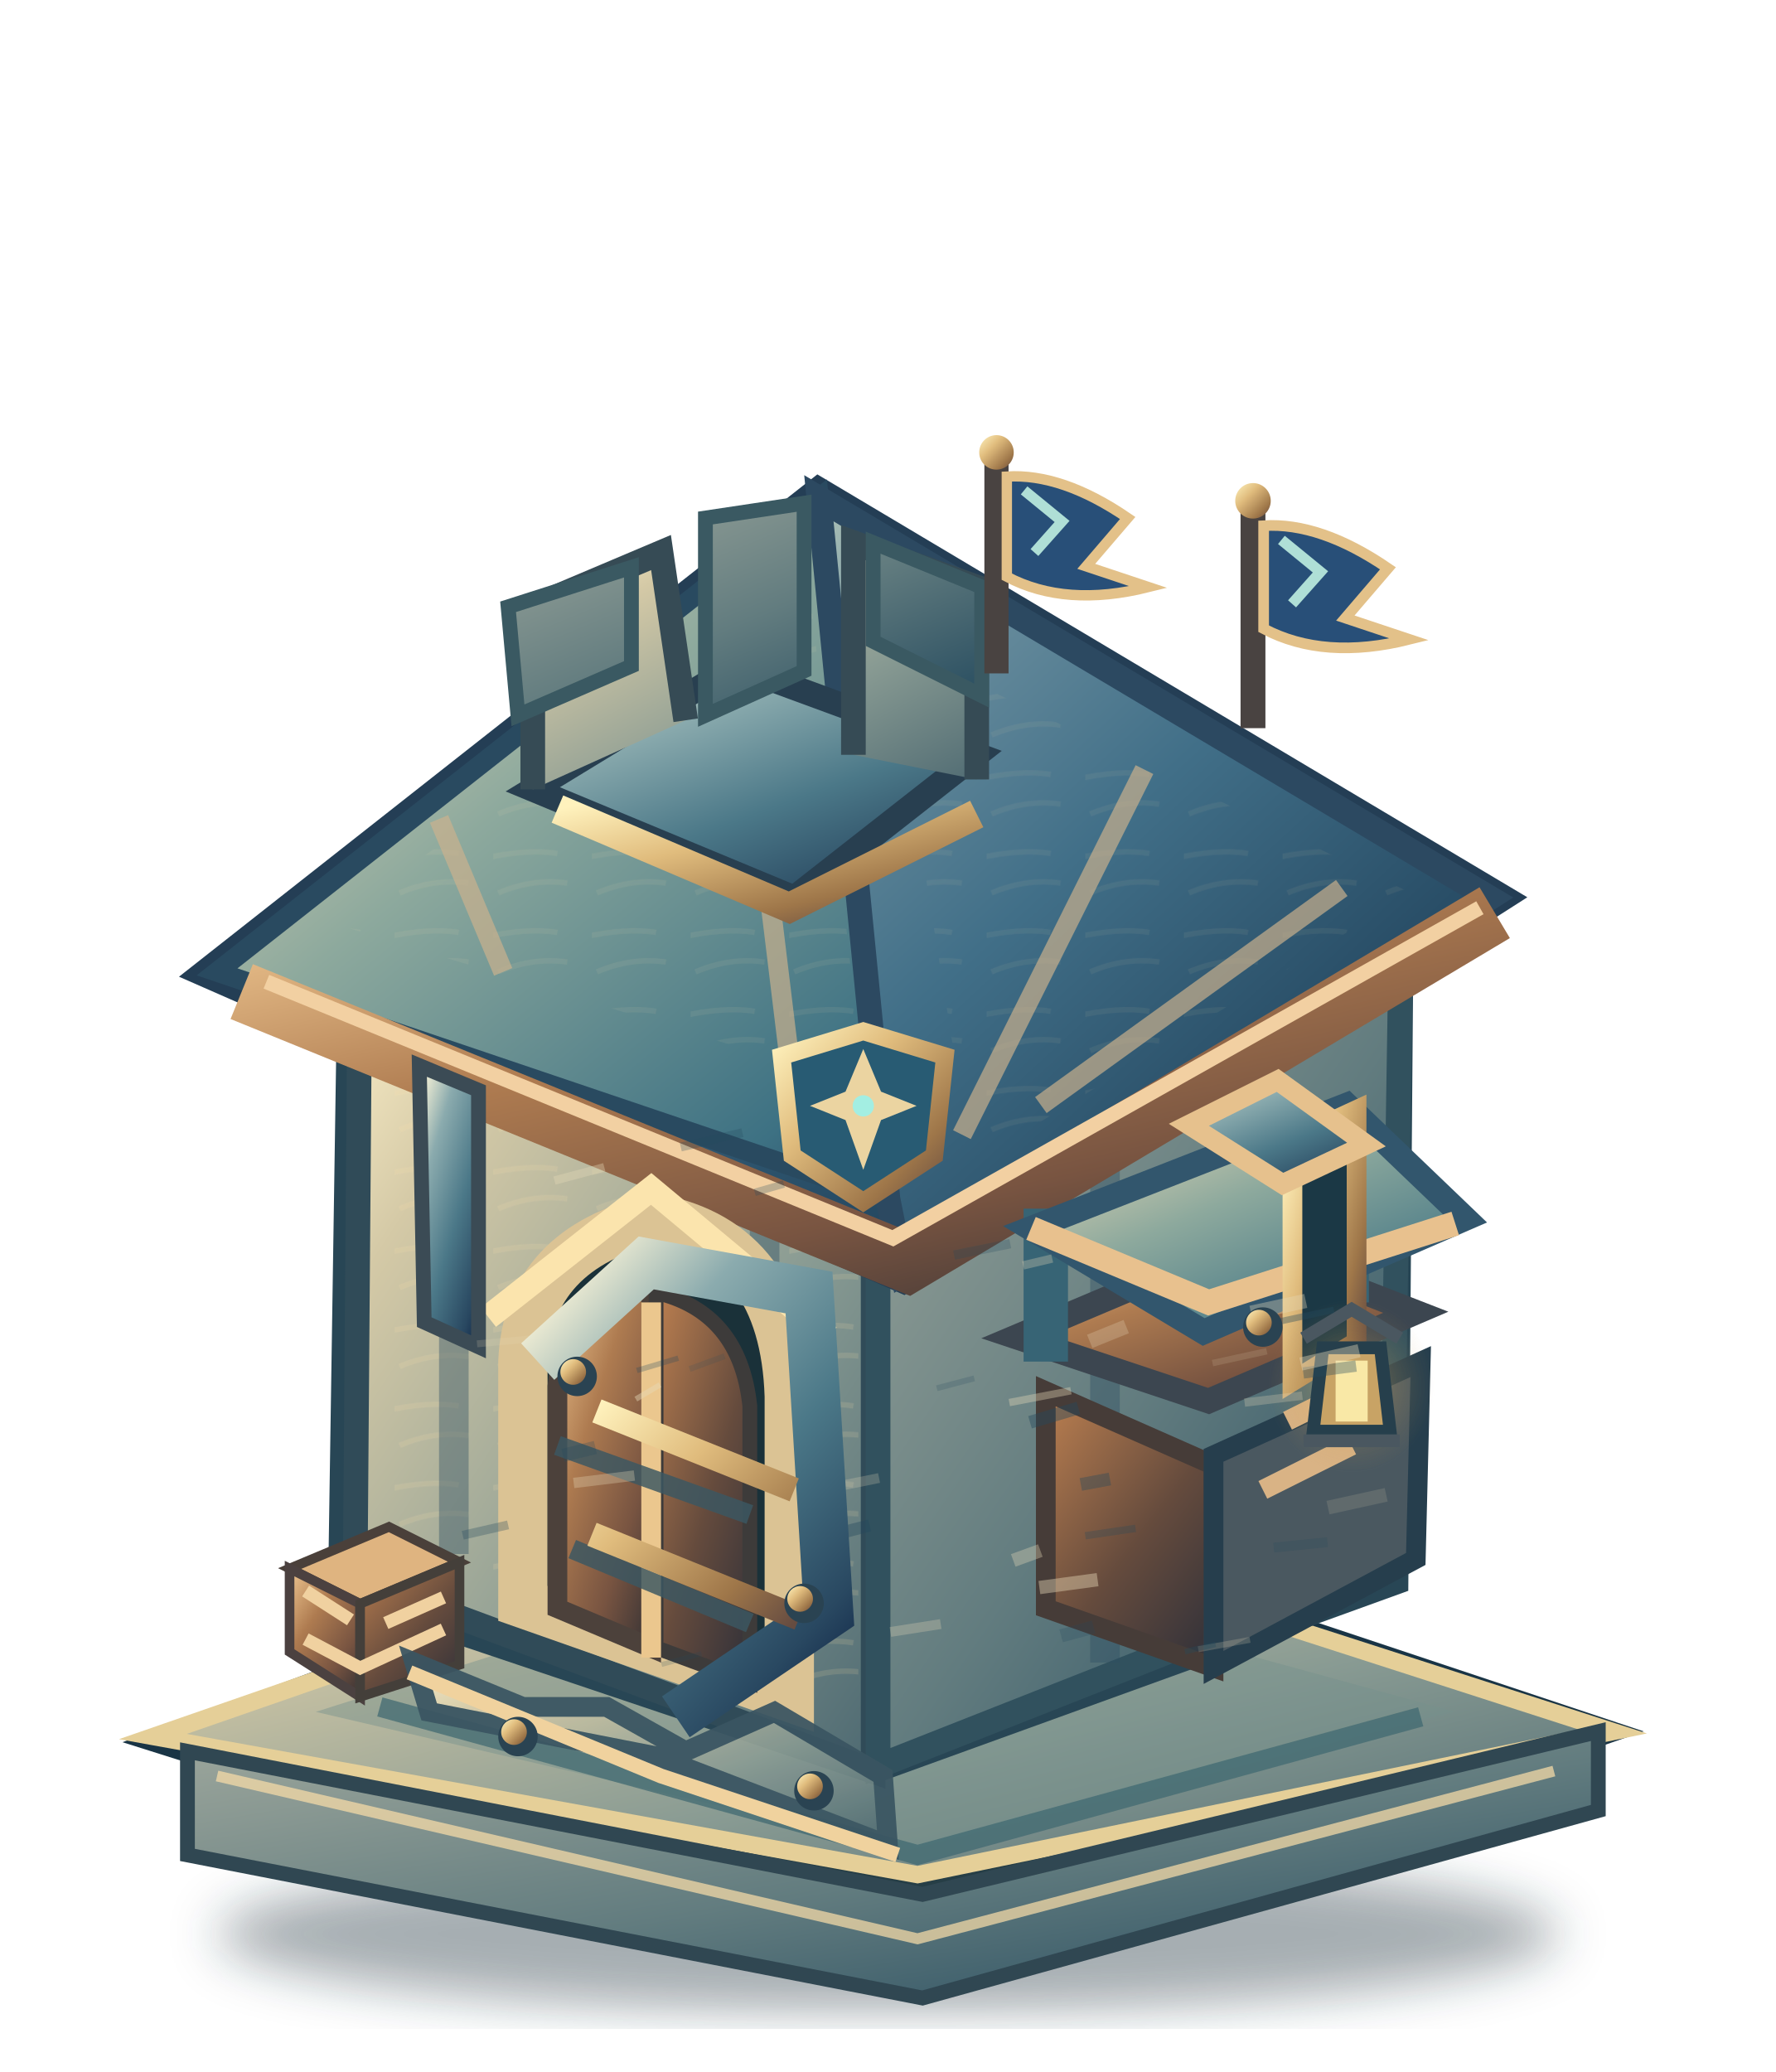
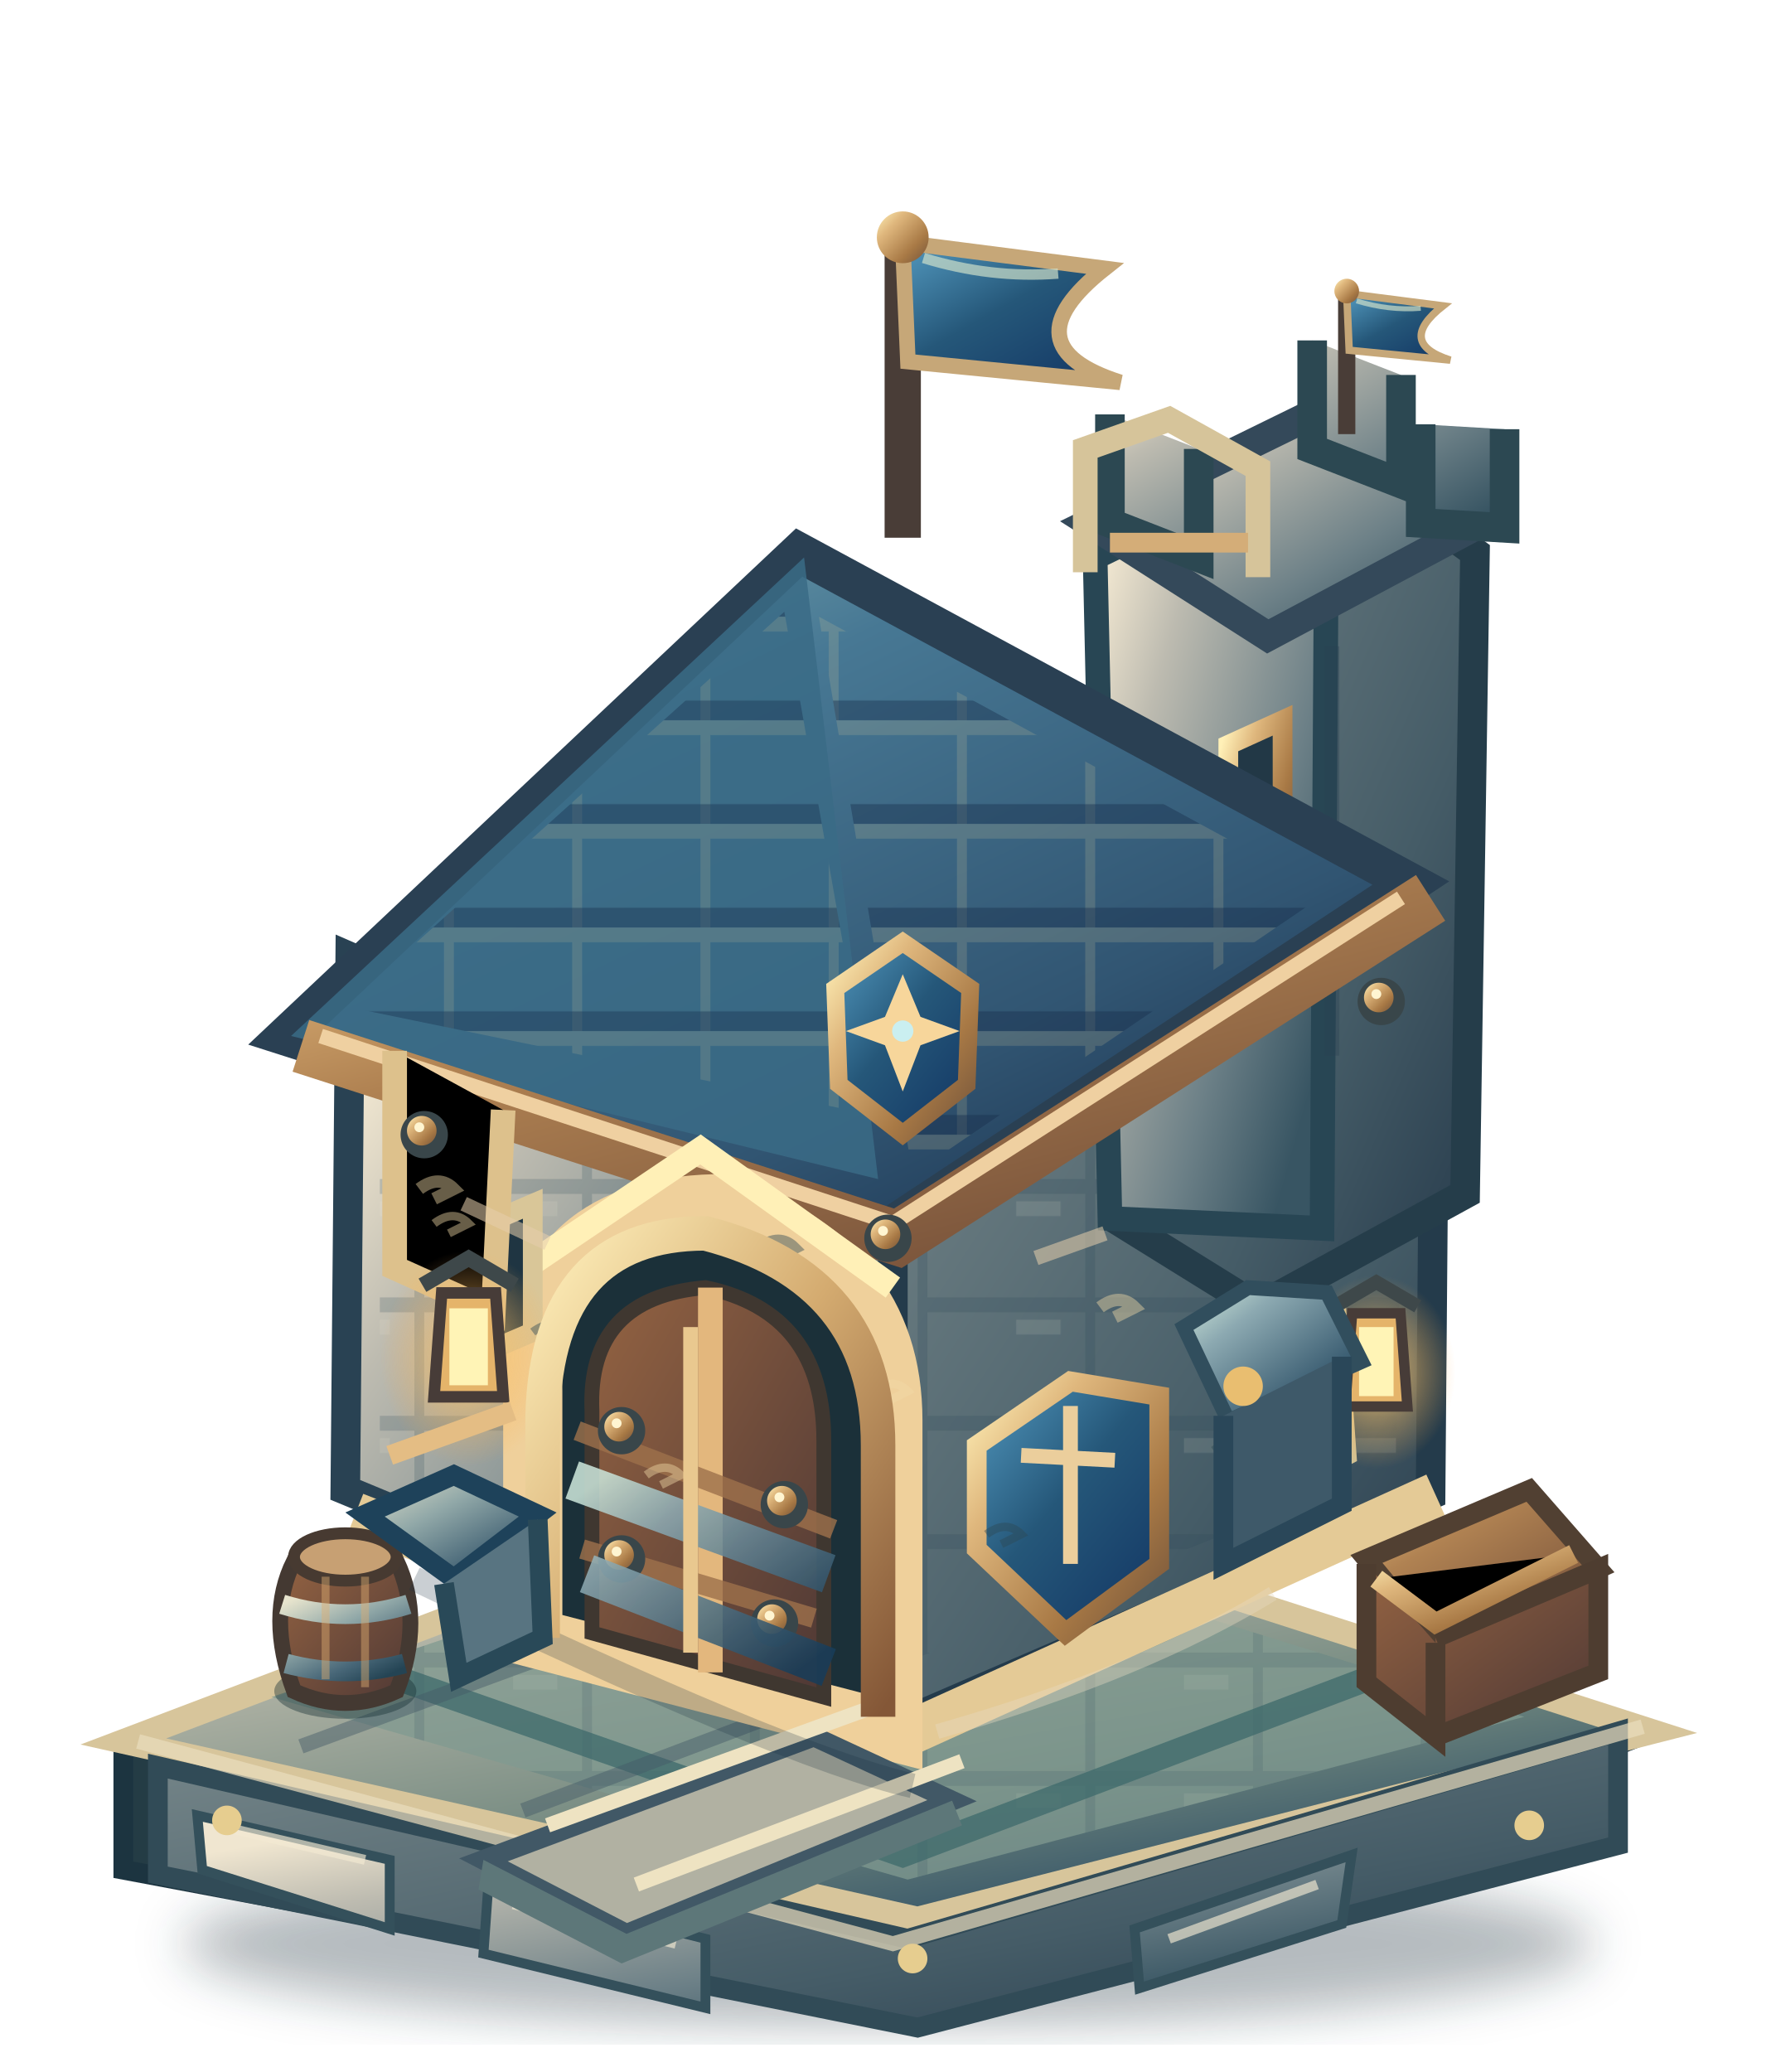
- <svg xmlns="http://www.w3.org/2000/svg" width="360" height="420" viewBox="0 0 360 420" role="img" aria-label="infantry 2 A">
+ <svg xmlns="http://www.w3.org/2000/svg" width="360" height="420" viewBox="0 0 360 420" role="img" aria-label="Infantería II — Cuartel Veterano">
  <defs>
-     <linearGradient id="mStone" x1="0" y1="0" x2=".95" y2="1">
-       <stop stop-color="#fff2cb" />
-       <stop offset=".22" stop-color="#d4c9a6" />
-       <stop offset=".64" stop-color="#899b93" />
-       <stop offset="1" stop-color="#526d74" />
-     </linearGradient>
-     <linearGradient id="sideStone" x1="0" y1="0" x2=".92" y2="1">
-       <stop stop-color="#9fa89d" />
-       <stop offset=".55" stop-color="#627c7f" />
-       <stop offset="1" stop-color="#284d60" />
-     </linearGradient>
-     <linearGradient id="iron" x1=".2" y1="0" x2=".9" y2="1">
-       <stop stop-color="#e8e8d1" />
-       <stop offset=".22" stop-color="#8babae" />
-       <stop offset=".57" stop-color="#4b7888" />
-       <stop offset=".89" stop-color="#294861" />
-       <stop offset="1" stop-color="#172f4e" />
-     </linearGradient>
-     <linearGradient id="wood" x1="0" y1="0" x2=".8" y2="1">
-       <stop stop-color="#f0c892" />
-       <stop offset=".4" stop-color="#ae7b50" />
-       <stop offset=".78" stop-color="#785441" />
-       <stop offset="1" stop-color="#493c38" />
-     </linearGradient>
-     <linearGradient id="woodShade" x1="0" y1="0" x2=".8" y2="1">
-       <stop stop-color="#bd8050" />
-       <stop offset=".6" stop-color="#654b3d" />
-       <stop offset="1" stop-color="#39353a" />
-     </linearGradient>
-     <linearGradient id="roof" x1="0" y1="0" x2=".8" y2="1">
-       <stop stop-color="#aec3b8" />
-       <stop offset=".2" stop-color="#698d9d" />
-       <stop offset=".47" stop-color="#416f88" />
-       <stop offset=".84" stop-color="#244760" />
-       <stop offset="1" stop-color="#152f52" />
-     </linearGradient>
-     <linearGradient id="canvas" x1=".2" y1="0" x2="1" y2="1">
-       <stop stop-color="#e6d8b6" />
-       <stop offset=".38" stop-color="#8da99d" />
-       <stop offset=".86" stop-color="#3d7183" />
-       <stop offset="1" stop-color="#2c4b65" />
-     </linearGradient>
-     <linearGradient id="brass" x1="0" y1="0" x2="1" y2="1">
-       <stop stop-color="#fff2bd" />
-       <stop offset=".36" stop-color="#e0bc7d" />
-       <stop offset=".77" stop-color="#9e7649" />
-       <stop offset="1" stop-color="#664c41" />
-     </linearGradient>
-     <radialGradient id="optic">
-       <stop stop-color="#f5ffff" />
-       <stop offset=".3" stop-color="#a6fff1" />
-       <stop offset=".58" stop-color="#60b8bb" />
-       <stop offset="1" stop-color="#285d79" />
+     <linearGradient id="stone" x1=".1" x2=".9" y1=".1" y2=".85">
+       <stop stop-color="#f0e6d0" />
+       <stop offset=".24" stop-color="#bdbbb0" />
+       <stop offset=".7" stop-color="#6c8087" />
+       <stop offset="1" stop-color="#385563" />
+     </linearGradient>
+     <linearGradient id="stoneDark" x1="0" x2="1" y1="0" y2="1">
+       <stop stop-color="#77878a" />
+       <stop offset=".65" stop-color="#455c67" />
+       <stop offset="1" stop-color="#263a4b" />
+     </linearGradient>
+     <linearGradient id="timber" x1=".05" x2=".95" y1="0" y2="1">
+       <stop stop-color="#e1b77b" />
+       <stop offset=".32" stop-color="#b08252" />
+       <stop offset="1" stop-color="#6d4936" />
+     </linearGradient>
+     <linearGradient id="timberSide" x1="0" x2="1" y1="0" y2="1">
+       <stop stop-color="#946342" />
+       <stop offset="1" stop-color="#4e3835" />
+     </linearGradient>
+     <linearGradient id="roof" x1=".05" x2=".85" y1="0" y2="1">
+       <stop stop-color="#82afb3" />
+       <stop offset=".3" stop-color="#477894" />
+       <stop offset=".72" stop-color="#315572" />
+       <stop offset="1" stop-color="#192f4b" />
+     </linearGradient>
+     <linearGradient id="bronze" x1="0" x2="1" y1="0" y2="1">
+       <stop stop-color="#fff0b7" />
+       <stop offset=".28" stop-color="#dfb77d" />
+       <stop offset=".7" stop-color="#a87945" />
+       <stop offset="1" stop-color="#75553b" />
+     </linearGradient>
+     <linearGradient id="steel" x1="0" x2=".9" y1="0" y2="1">
+       <stop stop-color="#e7e4cd" />
+       <stop offset=".4" stop-color="#91a8a8" />
+       <stop offset=".77" stop-color="#486778" />
+       <stop offset="1" stop-color="#244454" />
+     </linearGradient>
+     <linearGradient id="cloth" x1=".1" x2=".8" y1=".1" y2=".9">
+       <stop stop-color="#498bb0" />
+       <stop offset=".48" stop-color="#255779" />
+       <stop offset="1" stop-color="#173e69" />
+     </linearGradient>
+     <radialGradient id="amber">
+       <stop stop-color="#fff8ca" stop-opacity=".98" />
+       <stop offset=".3" stop-color="#f9c36a" stop-opacity=".82" />
+       <stop offset="1" stop-color="#ffaf4f" stop-opacity="0" />
    </radialGradient>
-     <radialGradient id="light">
-       <stop stop-color="#ffeabb" stop-opacity=".85" />
-       <stop offset=".5" stop-color="#e1ac55" stop-opacity=".28" />
-       <stop offset="1" stop-color="#b48e50" stop-opacity="0" />
+     <radialGradient id="teal">
+       <stop stop-color="#e8ffff" />
+       <stop offset=".4" stop-color="#76cad0" />
+       <stop offset="1" stop-color="#255f78" />
    </radialGradient>
-     <pattern id="grain" width="20" height="16" patternUnits="userSpaceOnUse">
-       <path d="M1 5q7-3 14-2M-2 14q9-2 15-1" fill="none" stroke="#ffe1af" stroke-width="1.1" opacity=".21" />
-     </pattern>
-     <filter id="soft">
+     <filter id="blur">
      <feGaussianBlur stdDeviation="5" />
    </filter>
+     <pattern id="shingles" width="26" height="21" patternUnits="userSpaceOnUse">
+       <path d="M0 1H26M0 21H26M13 1V21" stroke="#d0c496" stroke-opacity=".22" stroke-width="2" />
+       <path d="M0 18H26" stroke="#172d4a" stroke-opacity=".46" stroke-width="4" />
+     </pattern>
+     <pattern id="masonry" width="34" height="24" patternUnits="userSpaceOnUse">
+       <path d="M0 1H34M0 24H34M17 1V24" stroke="#2c4957" stroke-width="2" opacity=".34" />
+       <path d="M2 5h9" stroke="#fff8df" stroke-width="3" opacity=".16" />
+     </pattern>
+     <linearGradient id="t04-fund-top" x1="0" y1="0" x2=".6" y2="1">
+       <stop stop-color="#f3e6bb" />
+       <stop offset=".36" stop-color="#b2b4a6" />
+       <stop offset=".75" stop-color="#70877e" />
+       <stop offset="1" stop-color="#355467" />
+     </linearGradient>
+     <linearGradient id="t04-steel" x1="0" y1=".1" x2=".9" y2="1">
+       <stop stop-color="#c9e2d6" />
+       <stop offset=".26" stop-color="#8ca9b1" />
+       <stop offset=".72" stop-color="#406276" />
+       <stop offset="1" stop-color="#183c58" />
+     </linearGradient>
+     <linearGradient id="t04-gold" x1="0" y1="0" x2="1" y2="1">
+       <stop stop-color="#fff0bb" />
+       <stop offset=".48" stop-color="#d4ab70" />
+       <stop offset="1" stop-color="#845737" />
+     </linearGradient>
+     <radialGradient id="t04-paint-light">
+       <stop stop-color="#fff3b0" stop-opacity=".55" />
+       <stop offset=".47" stop-color="#edb76e" stop-opacity=".18" />
+       <stop offset="1" stop-color="#d9ad60" stop-opacity="0" />
+     </radialGradient>
  </defs>
-   <g id="tower-shadow">
-     <ellipse cx="180" cy="392" rx="136" ry="16" fill="#132c36" opacity=".38" filter="url(#soft)" />
-     <path d="M31 353 174 300 327 351 183 401Z" fill="#263e46" stroke="#193445" stroke-width="4" />
-     <path d="M31 352 175 302 327 351 186 380Z" fill="url(#mStone)" stroke="#e5cf98" stroke-width="3.5" />
-     <path d="M38 355 187 384 324 351V367L187 405 38 376Z" fill="url(#sideStone)" stroke="#304752" stroke-width="3" />
-     <path d="M64 347 171 313 295 347 184 375Z" fill="#76918b" opacity=".45" />
-     <path d="M44 360 186 393 315 359" fill="none" stroke="#f8dda8" stroke-width="2.2" opacity=".72" />
-     <path d="M77 346 186 376 288 348" stroke="#3f6870" stroke-width="4" opacity=".72" fill="none" />
-   </g>
-   <g id="barracks-back">
-     <path d="M72 191 171 147 283 194 282 320 177 358 70 322Z" fill="url(#sideStone)" stroke="#284655" stroke-width="7" />
-     <path d="M73 191 177 232 177 359 72 320Z" fill="url(#mStone)" stroke="#304b58" stroke-width="5" />
-     <path d="M178 231 284 191 282 317 178 358Z" fill="url(#sideStone)" stroke="#31515e" stroke-width="5" />
-     <path d="M77 203 174 239 174 347 76 315Z" fill="url(#grain)" opacity=".65" />
-     <path d="M92 216v99M155 246v94M224 218v119" stroke="#2c4d61" stroke-width="6" opacity=".4" />
-     <path d="M44 197 166 101 302 182 183 258Z" fill="url(#roof)" stroke="#243e55" stroke-width="8" />
-     <path d="M44 197 166 101 180 243Z" fill="url(#canvas)" stroke="#294a60" stroke-width="4" />
-     <path d="M166 101 302 182 183 258 180 243Z" fill="url(#roof)" stroke="#2c4961" stroke-width="5" />
-     <path d="M67 187 164 118 175 220Z" fill="url(#grain)" opacity=".35" />
-     <path d="M180 130 286 181 197 236Z" fill="url(#grain)" opacity=".29" />
-     <path d="M49 201 184 256 303 185" stroke="url(#wood)" stroke-width="12" fill="none" />
-     <path d="M54 199 181 251 300 184" stroke="#f2d0a2" stroke-width="3" fill="none" />
-     <path d="M89 166 102 197M149 124 162 231M232 156l-37 74M272 180l-61 44" stroke="#cbb28c" stroke-width="4" opacity=".68" />
-     <path d="M106 325V276Q107 253 133 247Q159 252 160 283V344Z" fill="#1a3139" stroke="#dbc394" stroke-width="10" />
-     <path d="M113 326v-45q2-20 19-21v74Z" fill="url(#wood)" stroke="#4c413b" stroke-width="4" />
-     <path d="M133 262q17 4 19 23v56l-19-7Z" fill="url(#woodShade)" stroke="#3d3b3a" stroke-width="3" />
-     <path d="M132 264v72" stroke="#ebc78e" stroke-width="4" />
-     <path d="M113 293l39 14M116 314l36 15" stroke="#3b5761" stroke-width="4" opacity=".83" />
-     <path d="M99 267 132 241 168 271" stroke="#fbe4ad" stroke-width="5" fill="none" />
-     <path d="M206 271 251 252 287 266 245 284Z" fill="url(#wood)" stroke="#3c4650" stroke-width="5" />
-     <path d="M212 282 246 297 246 338 212 326Z" fill="url(#woodShade)" stroke="#463c38" stroke-width="4" />
-     <path d="M246 295 288 276 287 316 246 338Z" fill="#4a5860" stroke="#263e4d" stroke-width="4" />
-     <path d="M212 276v-31M273 264v-31" stroke="#376475" stroke-width="9" />
-     <path d="M209 249 273 224 297 247 244 270Z" fill="url(#canvas)" stroke="#32566d" stroke-width="5" />
-     <path d="M209 249 245 264 295 248" fill="none" stroke="#e8c18e" stroke-width="5" />
-     <path d="M261 288l14-7M256 302l18-9" stroke="#d9b385" stroke-width="4" />
-     <g transform="translate(254 144) scale(0.72)">
-       <path d="M0 5V-58" stroke="#494341" stroke-width="7" />
-       <path d="M3-52Q19-53 38-40L26-26 44-20Q20-14 3-23Z" fill="#284f78" stroke="#e3c189" stroke-width="3" />
-       <path d="M8-48 19-39 11-30" stroke="#afdfd6" stroke-width="3" fill="none" />
-       <circle cy="-59" r="5" fill="url(#brass)" />
-     </g>
-     <g transform="translate(175 222) scale(0.72)">
-       <path d="M0-18 23-11 20 17 0 30-20 17-23-11Z" fill="#285b73" stroke="url(#brass)" stroke-width="5" />
-       <path d="M0-13 5-1 15 3 5 7 0 21-5 7-15 3-5-1Z" fill="#ebd4a1" />
-       <circle cx="0" cy="3" r="3" fill="#a3eee2" />
-     </g>
-     <path d="M85 216l12 5v52l-11-5Z" fill="url(#iron)" stroke="#3b4b55" stroke-width="3" />
-     <path d="M262 231l13-6v47l-13 8Z" fill="#1b3845" stroke="url(#brass)" stroke-width="4" />
-     <g transform="translate(274 281) scale(0.65)">
-       <ellipse rx="26" ry="27" fill="url(#light)" opacity=".7" />
-       <path d="M-9-12 9-12 12 14-12 14Z" fill="#c8a365" stroke="#263f4c" stroke-width="4" />
-       <path d="M-5-8H5V11H-5Z" fill="#fff1af" opacity=".88" />
-       <path d="M-15-15 0-24 15-15M-15 17H15" fill="none" stroke="#4a5760" stroke-width="4" />
-     </g>
-     <g id="hand-painted-stone-wear">
-       <path d="M253.6 266.1l11.1 -2.4" stroke="#e6d9b8" stroke-width="2.9" opacity="0.35" />
-       <path d="M116.3 300.6l12.3 -1.5" stroke="#e6d9b8" stroke-width="2.1" opacity="0.31" />
-       <path d="M96.7 272.4l10.9 -1.0" stroke="#e6d9b8" stroke-width="1.4" opacity="0.17" />
-       <path d="M205.4 316.3l5.5 -2.0" stroke="#e6d9b8" stroke-width="2.7" opacity="0.34" />
-       <path d="M167.8 311.4l8.5 -2.2" stroke="#23485b" stroke-width="2.5" opacity="0.38" />
-       <path d="M208.8 288.3l9.8 -2.9" stroke="#23485b" stroke-width="2.6" opacity="0.42" />
-       <path d="M210.7 321.8l11.8 -1.6" stroke="#e6d9b8" stroke-width="2.7" opacity="0.42" />
-       <path d="M128.9 283.6l4.9 -2.9" stroke="#e6d9b8" stroke-width="1.1" opacity="0.43" />
-       <path d="M242.9 334.3l10.5 -1.9" stroke="#e6d9b8" stroke-width="1.2" opacity="0.21" />
-       <path d="M269.2 305.6l11.8 -2.6" stroke="#e6d9b8" stroke-width="2.8" opacity="0.14" />
-       <path d="M189.9 281.4l7.6 -2.0" stroke="#23485b" stroke-width="1.2" opacity="0.20" />
-       <path d="M153.0 241.7l5.9 -1.7" stroke="#23485b" stroke-width="1.5" opacity="0.26" />
-       <path d="M264.2 278.3l10.7 -1.4" stroke="#23485b" stroke-width="2.3" opacity="0.35" />
-       <path d="M139.8 277.5l7.1 -2.6" stroke="#23485b" stroke-width="1.2" opacity="0.15" />
-       <path d="M112.4 239.3l10.1 -2.7" stroke="#e6d9b8" stroke-width="1.7" opacity="0.35" />
-       <path d="M129.1 277.8l8.4 -2.5" stroke="#23485b" stroke-width="1.1" opacity="0.27" />
-       <path d="M207.4 256.5l5.9 -1.4" stroke="#e6d9b8" stroke-width="1.7" opacity="0.30" />
-       <path d="M263.7 276.5l11.8 -2.7" stroke="#e6d9b8" stroke-width="2.7" opacity="0.40" />
-       <path d="M215.1 331.6l6.6 -1.8" stroke="#23485b" stroke-width="2.7" opacity="0.23" />
-       <path d="M93.8 311.2l9.2 -2.1" stroke="#23485b" stroke-width="1.8" opacity="0.30" />
-       <path d="M219.1 300.9l5.9 -1.1" stroke="#23485b" stroke-width="2.6" opacity="0.36" />
-       <path d="M134.1 337.4l8.1 -2.2" stroke="#23485b" stroke-width="1.0" opacity="0.18" />
-       <path d="M258.2 313.7l10.9 -1.1" stroke="#23485b" stroke-width="2.0" opacity="0.22" />
-       <path d="M204.6 284.3l12.5 -2.4" stroke="#e6d9b8" stroke-width="1.5" opacity="0.37" />
-       <path d="M170.7 301.1l7.5 -1.5" stroke="#e6d9b8" stroke-width="2.0" opacity="0.23" />
-       <path d="M252.3 284.3l11.7 -1.4" stroke="#e6d9b8" stroke-width="1.7" opacity="0.26" />
-       <path d="M220.0 311.3l10.2 -1.5" stroke="#23485b" stroke-width="1.5" opacity="0.28" />
-       <path d="M245.8 276.3l11.0 -2.4" stroke="#e6d9b8" stroke-width="1.3" opacity="0.15" />
-       <path d="M138.0 232.5l12.5 -2.9" stroke="#23485b" stroke-width="1.8" opacity="0.26" />
-       <path d="M193.4 254.4l11.4 -2.3" stroke="#23485b" stroke-width="1.9" opacity="0.24" />
-       <path d="M180.5 330.8l10.2 -1.6" stroke="#e6d9b8" stroke-width="2.0" opacity="0.28" />
-       <path d="M114.1 295.0l6.6 -1.6" stroke="#23485b" stroke-width="2.7" opacity="0.25" />
-       <path d="M240.2 334.8l6.2 -1.5" stroke="#23485b" stroke-width="1.1" opacity="0.34" />
-       <path d="M220.9 271.9l7.4 -3.0" stroke="#e6d9b8" stroke-width="2.9" opacity="0.26" />
-       <path d="M257.8 268.2l12.6 -2.7" stroke="#23485b" stroke-width="1.3" opacity="0.37" />
-     </g>
-     <g transform="translate(73 329) scale(0.65)">
-       <path d="M-22-17 9-30 31-19 0-6Z" fill="#dfb480" stroke="#4a403a" stroke-width="3" />
-       <path d="M-22-17 0-6V23L-22 9Z" fill="url(#wood)" stroke="#4b4140" stroke-width="3" />
-       <path d="M0-6 31-19V13L0 23Z" fill="url(#woodShade)" stroke="#443f3a" stroke-width="3" />
-       <path d="M-17-10-3-1M8 0l18-8M-17 5 0 14 26 2" stroke="#f0d1a0" stroke-width="4" fill="none" />
-     </g>
-   </g>
-   <g id="veteran-bastion-tier">
-     <path d="M108 160 149 135 198 153 161 182Z" fill="url(#iron)" stroke="#283f50" stroke-width="5" />
-     <path d="M108 160V123L134 112l5 34M173 153v-43l25 9v39" fill="url(#mStone)" stroke="#364b55" stroke-width="5" />
-     <path d="M103 123 128 115 128 135l-23 10ZM143 105 163 102v34l-20 9ZM177 110l22 9v22l-22-11Z" fill="url(#sideStone)" stroke="#3a5962" stroke-width="3" />
-     <path d="M113 164l47 20 38-19" stroke="url(#brass)" stroke-width="6" fill="none" />
-     <path d="M109 276l22-20 33 6 4 65-31 21" fill="none" stroke="url(#iron)" stroke-width="10" />
-     <path d="M121 286l40 16M120 311l42 17" stroke="url(#brass)" stroke-width="5" />
-     <g transform="translate(202 133) scale(0.7)">
-       <path d="M0 5V-58" stroke="#494341" stroke-width="7" />
-       <path d="M3-52Q19-53 38-40L26-26 44-20Q20-14 3-23Z" fill="#284f78" stroke="#e3c189" stroke-width="3" />
-       <path d="M8-48 19-39 11-30" stroke="#afdfd6" stroke-width="3" fill="none" />
-       <circle cy="-59" r="5" fill="url(#brass)" />
-     </g>
-     <circle cx="117" cy="279" r="4" fill="#2a4352" />
-     <circle cx="116.2" cy="278.1" r="2.6" fill="url(#brass)" />
-     <circle cx="163" cy="325" r="4" fill="#2a4352" />
-     <circle cx="162.2" cy="324.1" r="2.6" fill="url(#brass)" />
-     <circle cx="256" cy="269" r="4" fill="#2a4352" />
-     <circle cx="255.2" cy="268.1" r="2.6" fill="url(#brass)" />
-     <path d="M241 228l18-9 18 13-17 8Z" fill="url(#iron)" stroke="#e6c18d" stroke-width="4" />
-   </g>
-   <g id="barracks-front">
-     <path d="M84 337 106 346 123 346 139 355 157 347 179 360 180 374 133 356 87 347Z" fill="url(#mStone)" stroke="#3a5561" stroke-width="4" opacity=".93" />
-     <path d="M83 339 134 360 182 376" stroke="#f0d29e" stroke-width="3" fill="none" />
-     <circle cx="105" cy="352" r="4" fill="#2a4352" />
-     <circle cx="104.2" cy="351.1" r="2.6" fill="url(#brass)" />
-     <circle cx="165" cy="363" r="4" fill="#2a4352" />
-     <circle cx="164.2" cy="362.1" r="2.6" fill="url(#brass)" />
+   <ellipse cx="180" cy="394" rx="143" ry="17" fill="#122b34" opacity=".32" filter="url(#blur)" />
+   <path d="M25 353 169 298 335 351 185 409 25 379Z" fill="#243c45" stroke="#1c3440" stroke-width="4" />
+   <path d="M25 353 170 298 335 351 186 389Z" fill="url(#t04-fund-top)" stroke="#d7c59b" stroke-width="5" />
+   <path d="M32 358 184 393 328 351 328 374 186 411 32 380Z" fill="url(#stoneDark)" stroke="#314b57" stroke-width="4" />
+   <path d="M28 353 181 394 333 350" fill="none" stroke="#e9ddbd" stroke-width="3" opacity=".7" />
+   <path d="M55 344 171 305 309 348 184 381Z" fill="#809a90" opacity=".75" />
+   <path d="M55 344 171 305 309 348 184 381Z" fill="url(#masonry)" opacity=".45" />
+   <path d="M40 368 79 377 79 391 41 379ZM99 382 143 393 143 407 98 396ZM230 391 274 376 272 390 231 403Z" fill="url(#stone)" stroke="#34505b" stroke-width="2" />
+   <path d="M44 370 74 377M104 386l33 8M237 393l30-11" fill="none" stroke="#f3ead2" stroke-width="2" opacity=".65" />
+   <path d="M80 340 183 376 278 340" fill="none" stroke="#3d696b" stroke-width="5" opacity=".75" />
+   <path d="M61 354 167 315M106 367 209 328" stroke="#435965" stroke-width="3" opacity=".45" />
+   <circle cx="46" cy="369" r="3" fill="#e6cd8f" />
+   <circle cx="185" cy="397" r="3" fill="#e6cd8f" />
+   <circle cx="310" cy="370" r="3" fill="#e6cd8f" />
+   <path d="M71 194 181 242 181 348 70 302Z" fill="url(#stone)" stroke="#294253" stroke-width="6" />
+   <path d="M181 241 291 183 290 303 181 350Z" fill="url(#stoneDark)" stroke="#243b4b" stroke-width="6" />
+   <path d="M77 199 177 247 177 337 77 298Z" fill="url(#masonry)" opacity=".6" />
+   <path d="M186 245 285 192 283 297 186 336Z" fill="url(#masonry)" opacity=".66" />
+   <path d="M72 307 185 351 291 303" fill="none" stroke="#e4ca96" stroke-width="9" />
+   <path d="M223 112 270 91 299 112 297 242 255 265 226 247Z" fill="url(#stoneDark)" stroke="#253d4a" stroke-width="6" />
+   <path d="M222 113 269 90 268 249 225 247Z" fill="url(#stone)" stroke="#284654" stroke-width="5" />
+   <path d="M221 106 270 82 302 105 257 129Z" fill="url(#stone)" stroke="#34495a" stroke-width="6" />
+   <path d="M225 84v22l18 7V91M266 69v22l18 7V76M288 86v20l17 1V87" fill="url(#stone)" stroke="#2c4852" stroke-width="6" />
+   <path d="M270 131 270 214M234 155V220" stroke="#293f51" stroke-width="3" opacity=".35" />
+   <path d="M249 151 260 146V179L249 185Z" fill="#223846" stroke="url(#bronze)" stroke-width="4" />
+   <path d="M58 210 162 112 286 179 180 249Z" fill="url(#roof)" stroke="#2a4053" stroke-width="8" />
+   <path d="M59 210 163 113 178 239Z" fill="#3a6b86" opacity=".85" />
+   <path d="M70 204 159 124 177 226Z" fill="url(#shingles)" opacity=".8" />
+   <path d="M166 125 269 181 185 238Z" fill="url(#shingles)" opacity=".88" />
+   <path d="M61 212 182 251 290 182" stroke="url(#timber)" stroke-width="11" fill="none" />
+   <path d="M65 210 181 248 284 182" stroke="#efd0a1" stroke-width="3" fill="none" />
+   <path d="M108 332V282Q107 245 145 244Q181 255 181 288V351Z" fill="#1b3039" stroke="#efd09b" stroke-width="12" />
+   <path d="M120 331V286Q119 263 143 261Q167 266 167 292V344Z" fill="url(#timberSide)" stroke="#3f3730" stroke-width="3" />
+   <path d="M144 261v78" stroke="#e3b77d" stroke-width="5" />
+   <path d="M117 290 169 310M118 314 165 328" stroke="#9d704b" stroke-width="4" opacity=".8" />
+   <circle cx="126" cy="290" r="4.8" fill="#39464a" />
+   <circle cx="125.5" cy="289.2" r="3" fill="url(#bronze)" />
+   <circle cx="125" cy="288.5" r="1" fill="#fff5d1" />
+   <circle cx="159" cy="305" r="4.8" fill="#39464a" />
+   <circle cx="158.5" cy="304.2" r="3" fill="url(#bronze)" />
+   <circle cx="158" cy="303.5" r="1" fill="#fff5d1" />
+   <circle cx="126" cy="316" r="4.8" fill="#39464a" />
+   <circle cx="125.5" cy="315.2" r="3" fill="url(#bronze)" />
+   <circle cx="125" cy="314.5" r="1" fill="#fff5d1" />
+   <circle cx="157" cy="329" r="4.8" fill="#39464a" />
+   <circle cx="156.5" cy="328.2" r="3" fill="url(#bronze)" />
+   <circle cx="156" cy="327.5" r="1" fill="#fff5d1" />
+   <path d="M99 262 142 233 181 261" fill="none" stroke="#fff0b7" stroke-width="5" />
+   <g transform="translate(183 209) scale(0.72)">
+     <path d="M0-25 19-12 18 15 0 29-18 15-19-12Z" fill="url(#cloth)" stroke="url(#bronze)" stroke-width="5" />
+     <path d="M0-16 5-4 16 0 5 4 0 17-5 4-16 0-5-4Z" fill="#f7d69b" />
+     <circle r="3" fill="#caeff0" />
+   </g>
+   <path d="M198 293 217 280 235 283 235 317 216 331 198 314Z" fill="url(#cloth)" stroke="url(#bronze)" stroke-width="4" />
+   <path d="M207 295 226 296M217 285v32" stroke="#ebce9c" stroke-width="3" />
+   <path d="M94 250 108 244V270L94 276Z" fill="#1f3542" stroke="#d9c698" stroke-width="4" />
+   <path d="M251 278 271 267 273 295 252 306Z" fill="#223f4c" stroke="#d2c294" stroke-width="4" />
+   <path d="M80 213 80 257 100 266 102 225" stroke="#ddc18c" stroke-width="5" />
+   <g transform="translate(183 109) scale(1.05)">
+     <path d="M0 0V-57" stroke="#493d37" stroke-width="7" />
+     <path d="M0-57 39-52Q20-37 42-30L1-34Z" fill="url(#cloth)" stroke="#c6a778" stroke-width="3" />
+     <path d="M4-54Q17-50 30-51" fill="none" stroke="#d7e6cc" stroke-width="2" opacity=".65" />
+     <circle cy="-58" r="5" fill="url(#bronze)" />
+   </g>
+   <g transform="translate(273 88) scale(0.5)">
+     <path d="M0 0V-57" stroke="#493d37" stroke-width="7" />
+     <path d="M0-57 39-52Q20-37 42-30L1-34Z" fill="url(#cloth)" stroke="#c6a778" stroke-width="3" />
+     <path d="M4-54Q17-50 30-51" fill="none" stroke="#d7e6cc" stroke-width="2" opacity=".65" />
+     <circle cy="-58" r="5" fill="url(#bronze)" />
+   </g>
+   <g transform="translate(95 273) scale(0.78)">
+     <ellipse cx="0" cy="3" rx="23" ry="28" fill="url(#amber)" opacity=".72" />
+     <path d="M-7-14 7-14 9 13-9 13Z" fill="#e5b46a" stroke="#473c38" stroke-width="3" />
+     <path d="M-5-10h10v20H-5Z" fill="#fff4b6" />
+     <path d="M-12-16 0-23 12-16" fill="none" stroke="#3e484a" stroke-width="4" />
+     <path d="M-13 16H13" stroke="url(#bronze)" stroke-width="4" />
+   </g>
+   <g transform="translate(279 276) scale(0.7)">
+     <ellipse cx="0" cy="3" rx="23" ry="28" fill="url(#amber)" opacity=".72" />
+     <path d="M-7-14 7-14 9 13-9 13Z" fill="#e5b46a" stroke="#473c38" stroke-width="3" />
+     <path d="M-5-10h10v20H-5Z" fill="#fff4b6" />
+     <path d="M-12-16 0-23 12-16" fill="none" stroke="#3e484a" stroke-width="4" />
+     <path d="M-13 16H13" stroke="url(#bronze)" stroke-width="4" />
+   </g>
+   <g transform="translate(70 326) scale(0.8)">
+     <ellipse cx="0" cy="21" rx="18" ry="7" fill="#152d32" opacity=".4" />
+     <path d="M-13-12Q-20 2-13 21Q0 27 13 21Q20 3 13-12Z" fill="url(#timberSide)" stroke="#443932" stroke-width="4" />
+     <ellipse cy="-13" rx="13" ry="6" fill="#c7a073" stroke="#473a31" stroke-width="3" />
+     <path d="M-16-1Q0 4 16-1M-15 14Q0 18 15 14" fill="none" stroke="url(#steel)" stroke-width="5" />
+     <path d="M-5-8V18M5-8V20" stroke="#ddad71" stroke-width="2" opacity=".45" />
+   </g>
+   <path d="M277 316 310 302 324 318 291 333Z" fill="url(#timber)" stroke="#514032" stroke-width="4" />
+   <path d="M277 317V341L291 352V333M291 332 324 318V339L291 352" fill="url(#timberSide)" stroke="#4e3d30" stroke-width="4" />
+   <path d="M279 320 291 329 319 315" stroke="url(#bronze)" stroke-width="4" />
+   <g transform="translate(141 370)">
+     <path d="M-43 7 24-18 52-5-14 22Z" fill="#b1b1a2" stroke="#415866" stroke-width="4" />
+     <path d="M-44 13 -15 28 54 0 52-5 -14 22 -43 7Z" fill="#5d7779" />
+     <path d="M-30 0 36-24M-12 12 54-13" stroke="#eee3c2" stroke-width="3" />
+   </g>
+   <circle cx="86" cy="230" r="4.8" fill="#39464a" />
+   <circle cx="85.5" cy="229.2" r="3" fill="url(#bronze)" />
+   <circle cx="85" cy="228.5" r="1" fill="#fff5d1" />
+   <circle cx="180" cy="251" r="4.8" fill="#39464a" />
+   <circle cx="179.5" cy="250.2" r="3" fill="url(#bronze)" />
+   <circle cx="179" cy="249.5" r="1" fill="#fff5d1" />
+   <circle cx="280" cy="203" r="4.8" fill="#39464a" />
+   <circle cx="279.5" cy="202.2" r="3" fill="url(#bronze)" />
+   <circle cx="279" cy="201.5" r="1" fill="#fff5d1" />
+   <g id="t04-painted-microvolume">
+     <path d="M85 241q4 -3 7 0l-4 2" stroke="#f1d9a7" stroke-width="2.5" fill="none" opacity=".43" />
+     <path d="M108 270q4 -3 7 0l-4 2" stroke="#2d4753" stroke-width="1.7" fill="none" opacity=".43" />
+     <path d="M131 299q4 -3 7 0l-4 2" stroke="#f1d9a7" stroke-width="1.7" fill="none" opacity=".43" />
+     <path d="M154 253q4 -3 7 0l-4 2" stroke="#2d4753" stroke-width="2.5" fill="none" opacity=".43" />
+     <path d="M177 282q4 -3 7 0l-4 2" stroke="#f1d9a7" stroke-width="1.7" fill="none" opacity=".43" />
+     <path d="M200 311q4 -3 7 0l-4 2" stroke="#2d4753" stroke-width="1.7" fill="none" opacity=".43" />
+     <path d="M223 265q4 -3 7 0l-4 2" stroke="#f1d9a7" stroke-width="2.5" fill="none" opacity=".43" />
+     <path d="M246 294q4 -3 7 0l-4 2" stroke="#2d4753" stroke-width="1.7" fill="none" opacity=".43" />
+     <path d="M88 248q4 -3 7 0l-4 2" stroke="#f1d9a7" stroke-width="1.7" fill="none" opacity=".43" />
+     <path d="M94 244l17 8M210 255l14-5M250 300l16-5" stroke="#e6ceab" stroke-width="3" opacity=".55" />
+     <path d="M84 320Q159 356 185 362" stroke="#172e3c" stroke-width="5" opacity=".23" fill="none" />
+     <path d="M190 351q42-12 68-28" stroke="#e7dac0" stroke-width="3" opacity=".4" fill="none" />
+   </g>
+   <g id="t04-infantry-ii-functional">
+     <path d="M110 332V287Q111 250 143 250Q178 259 178 293V348" fill="none" stroke="url(#t04-gold)" stroke-width="7" />
+     <path d="M116 300l52 19M119 319l49 19" stroke="url(#t04-steel)" stroke-width="8" opacity=".88" />
+     <path d="M140 269v66" stroke="#e9c88f" stroke-width="3" />
+     <path d="M74 307l18-8 17 8-17 13Z" fill="url(#steel)" stroke="#1e425a" stroke-width="4" />
+     <path d="M90 321l3 19 17-8-1-24" fill="#587481" stroke="#294958" stroke-width="4" />
+     <path d="M79 295l25-9" stroke="#e4bd84" stroke-width="4" />
+     <path d="M240 269l13-8 16 1 7 14-27 12Z" fill="url(#t04-steel)" stroke="#314e5d" stroke-width="3" />
+     <path d="M248 287v30l24-12v-30" fill="#3e5969" stroke="#2a4759" stroke-width="4" />
+     <path d="M244 253h24" stroke="url(#bronze)" stroke-width="5" />
+     <circle cx="252" cy="281" r="4" fill="#e9be70" />
+     <path d="M220 116v-25l17-6 18 10v22" fill="none" stroke="#d6c49a" stroke-width="5" />
+     <path d="M225 110h28" stroke="#d4ad78" stroke-width="4" />
  </g>
</svg>
